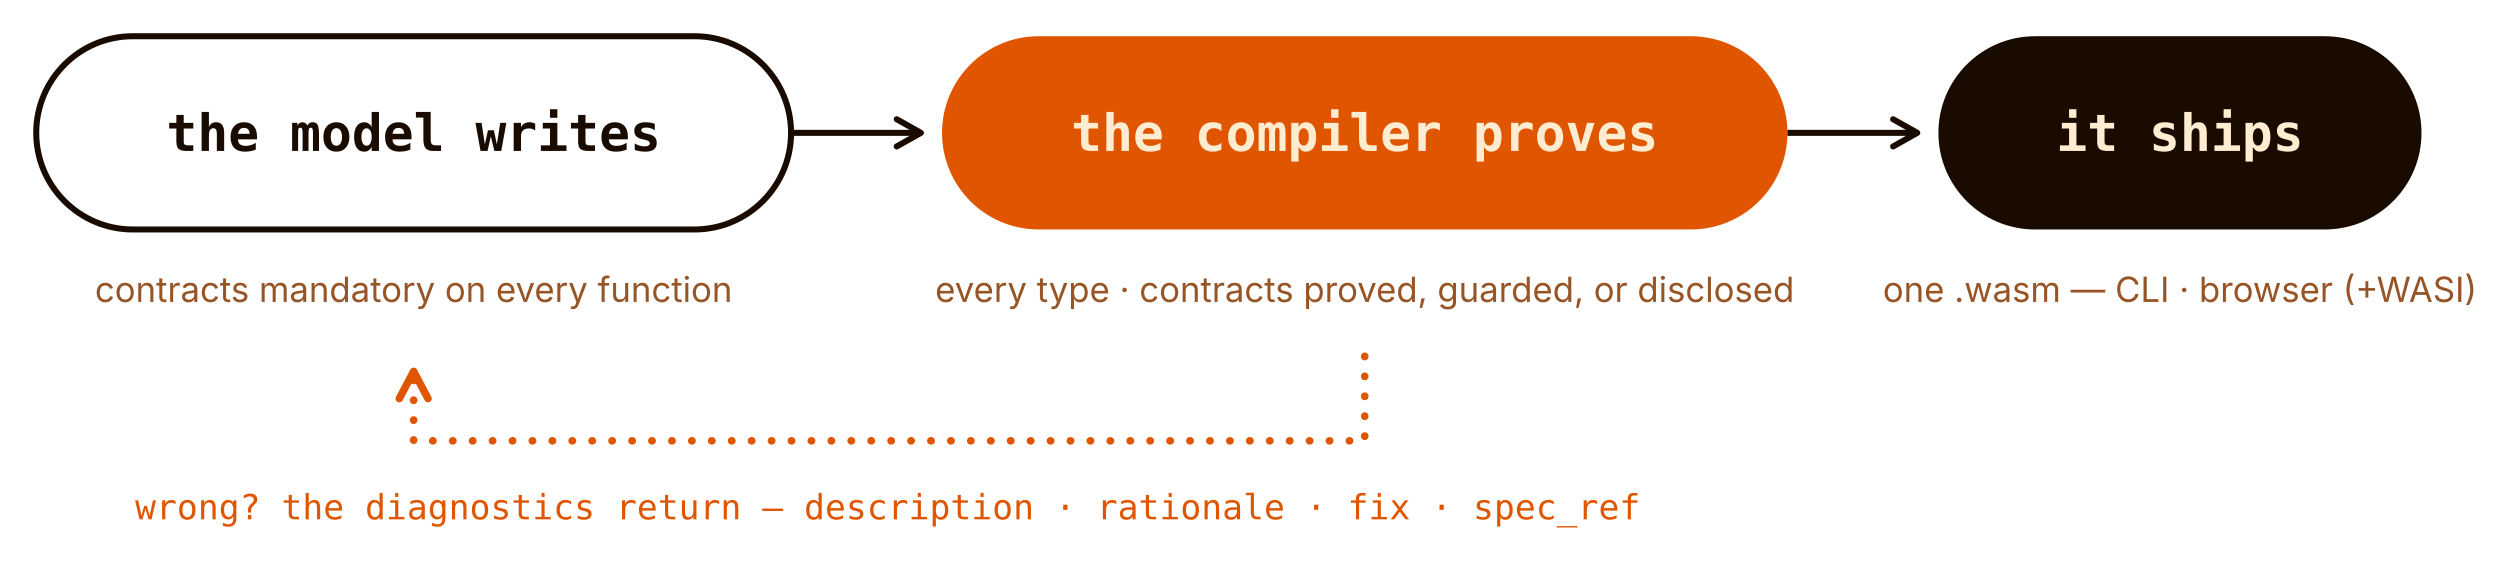
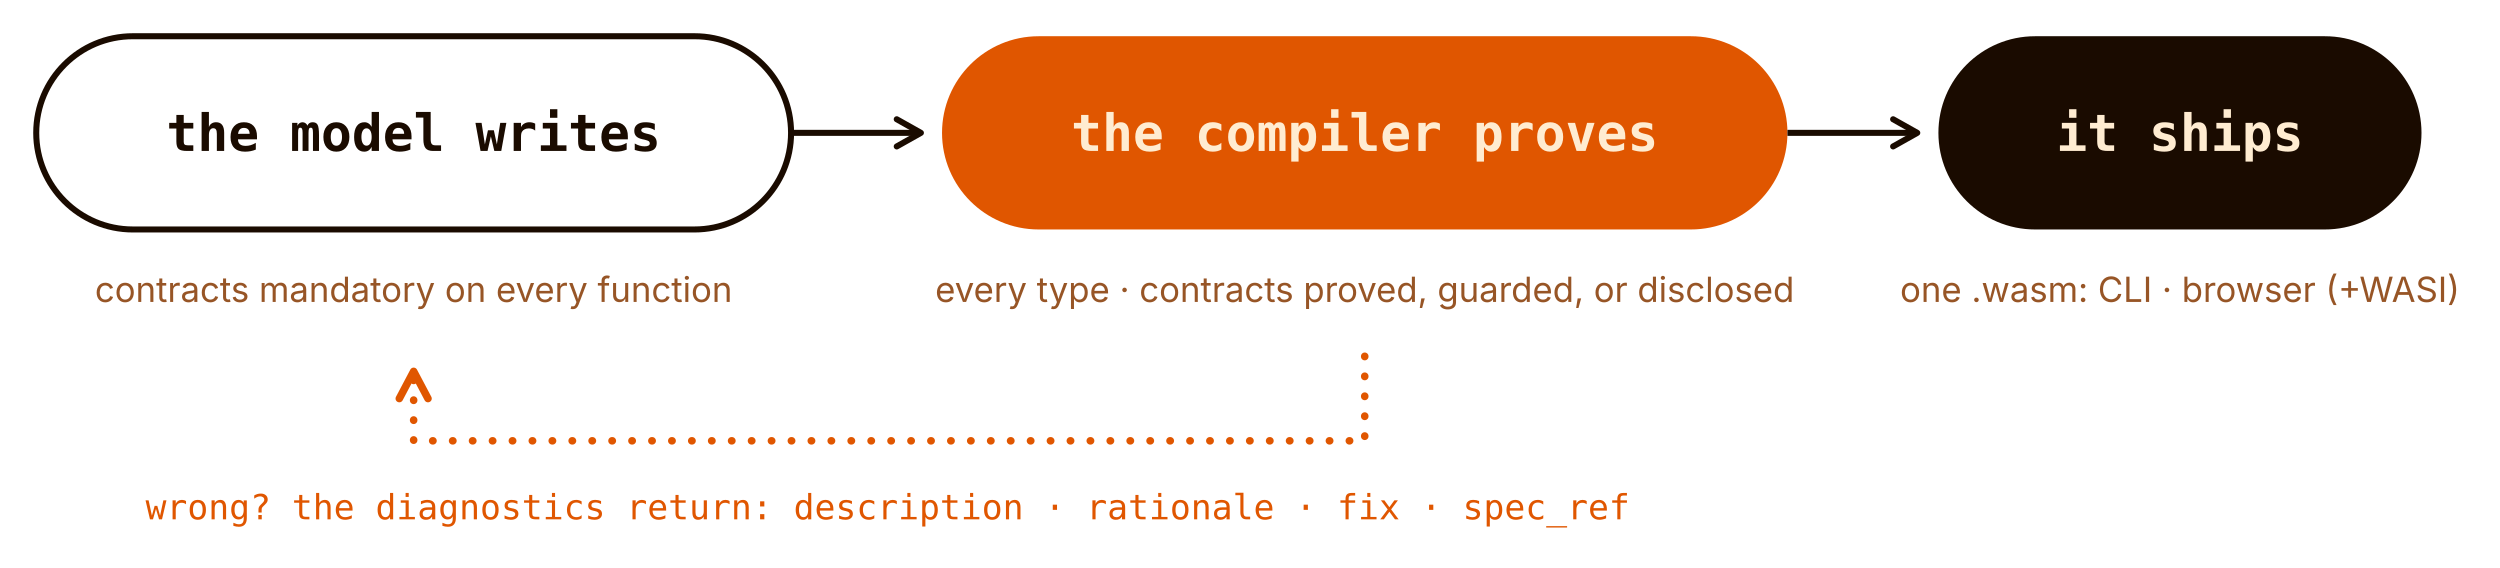
<svg xmlns="http://www.w3.org/2000/svg" width="828" height="188" viewBox="18 58 828 188" role="img" aria-labelledby="title">
  <defs>
    <marker id="warr" viewBox="0 0 12 12" refX="9" refY="6" markerWidth="12" markerHeight="12" markerUnits="userSpaceOnUse" orient="auto-start-reverse">
      <path d="M2,1.5 L10,6 L2,10.5" fill="none" stroke="#1A0B00" stroke-width="2" stroke-linecap="round" stroke-linejoin="round" />
    </marker>
    <marker id="flarr" viewBox="0 0 13 13" refX="10" refY="6.5" markerWidth="13" markerHeight="13" markerUnits="userSpaceOnUse" orient="auto-start-reverse">
      <path d="M2,1.75 L11,6.5 L2,11.25" fill="none" stroke="#E05600" stroke-width="2.5" stroke-linecap="round" stroke-linejoin="round" />
    </marker>
    <style>
      .mono { font-family: 'JetBrains Mono', 'SF Mono', Menlo, monospace; }
      .sans { font-family: Inter, -apple-system, BlinkMacSystemFont, 'Segoe UI', sans-serif; }
      .big { font-size: 17px; font-weight: 600; }
      .sub { font-size: 11.5px; fill: #975526; }
      .edge { stroke: #1A0B00; stroke-width: 2; }
    </style>
  </defs>
  <rect x="30" y="70" width="250" height="64" rx="32" fill="none" stroke="#1A0B00" stroke-width="2" />
  <text class="mono big" x="155" y="108" text-anchor="middle" fill="#1A0B00">the model writes</text>
  <text class="sans sub" x="155" y="158" text-anchor="middle">contracts mandatory on every function</text>
  <line class="edge" x1="280" y1="102" x2="322" y2="102" marker-end="url(#warr)" />
  <rect x="330" y="70" width="280" height="64" rx="32" fill="#E05600" />
  <text class="mono big" x="470" y="108" text-anchor="middle" fill="#FFECD1">the compiler proves</text>
  <text class="sans sub" x="470" y="158" text-anchor="middle">every type · contracts proved, guarded, or disclosed</text>
  <line class="edge" x1="610" y1="102" x2="652" y2="102" marker-end="url(#warr)" />
  <rect x="660" y="70" width="160" height="64" rx="32" fill="#1A0B00" />
  <text class="mono big" x="740" y="108" text-anchor="middle" fill="#FFECD1">it ships</text>
-   <text class="sans sub" x="740" y="158" text-anchor="middle">one .wasm — CLI · browser (+WASI)</text>
+   <text class="sans sub" x="740" y="158" text-anchor="middle">one .wasm: CLI · browser (+WASI)</text>
  <path d="M 470 176 L 470 204 L 155 204 L 155 182" fill="none" stroke="#E05600" stroke-width="2.5" stroke-dasharray="0.1 6.5" stroke-linecap="round" marker-end="url(#flarr)" />
-   <text class="mono" x="312" y="230" text-anchor="middle" font-size="11.5px" fill="#E05600">wrong? the diagnostics return — description · rationale · fix · spec_ref</text>
+   <text class="mono" x="312" y="230" text-anchor="middle" font-size="11.5px" fill="#E05600">wrong? the diagnostics return: description · rationale · fix · spec_ref</text>
</svg>
